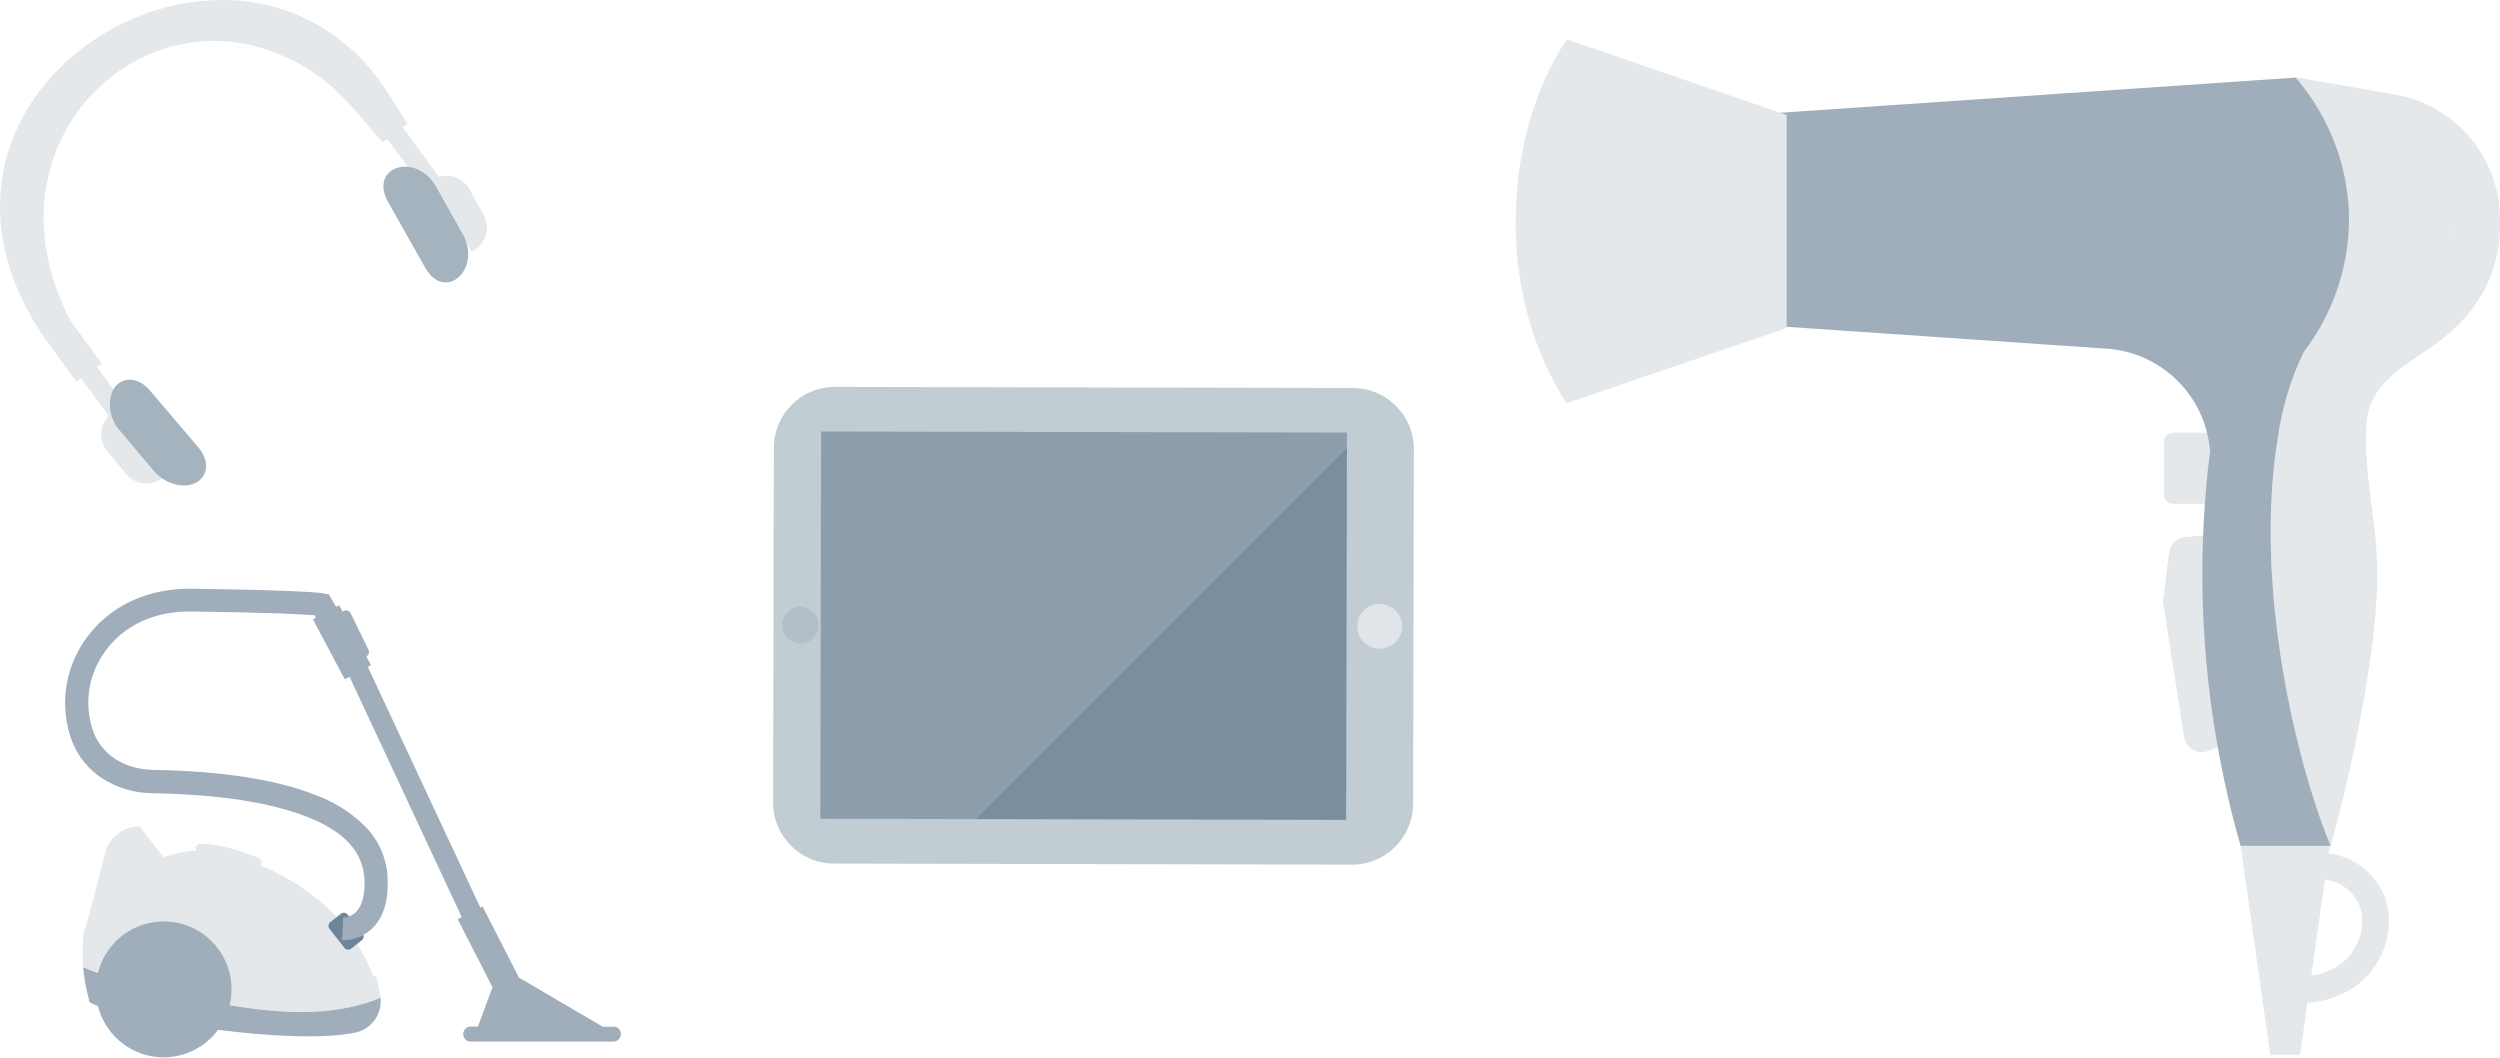
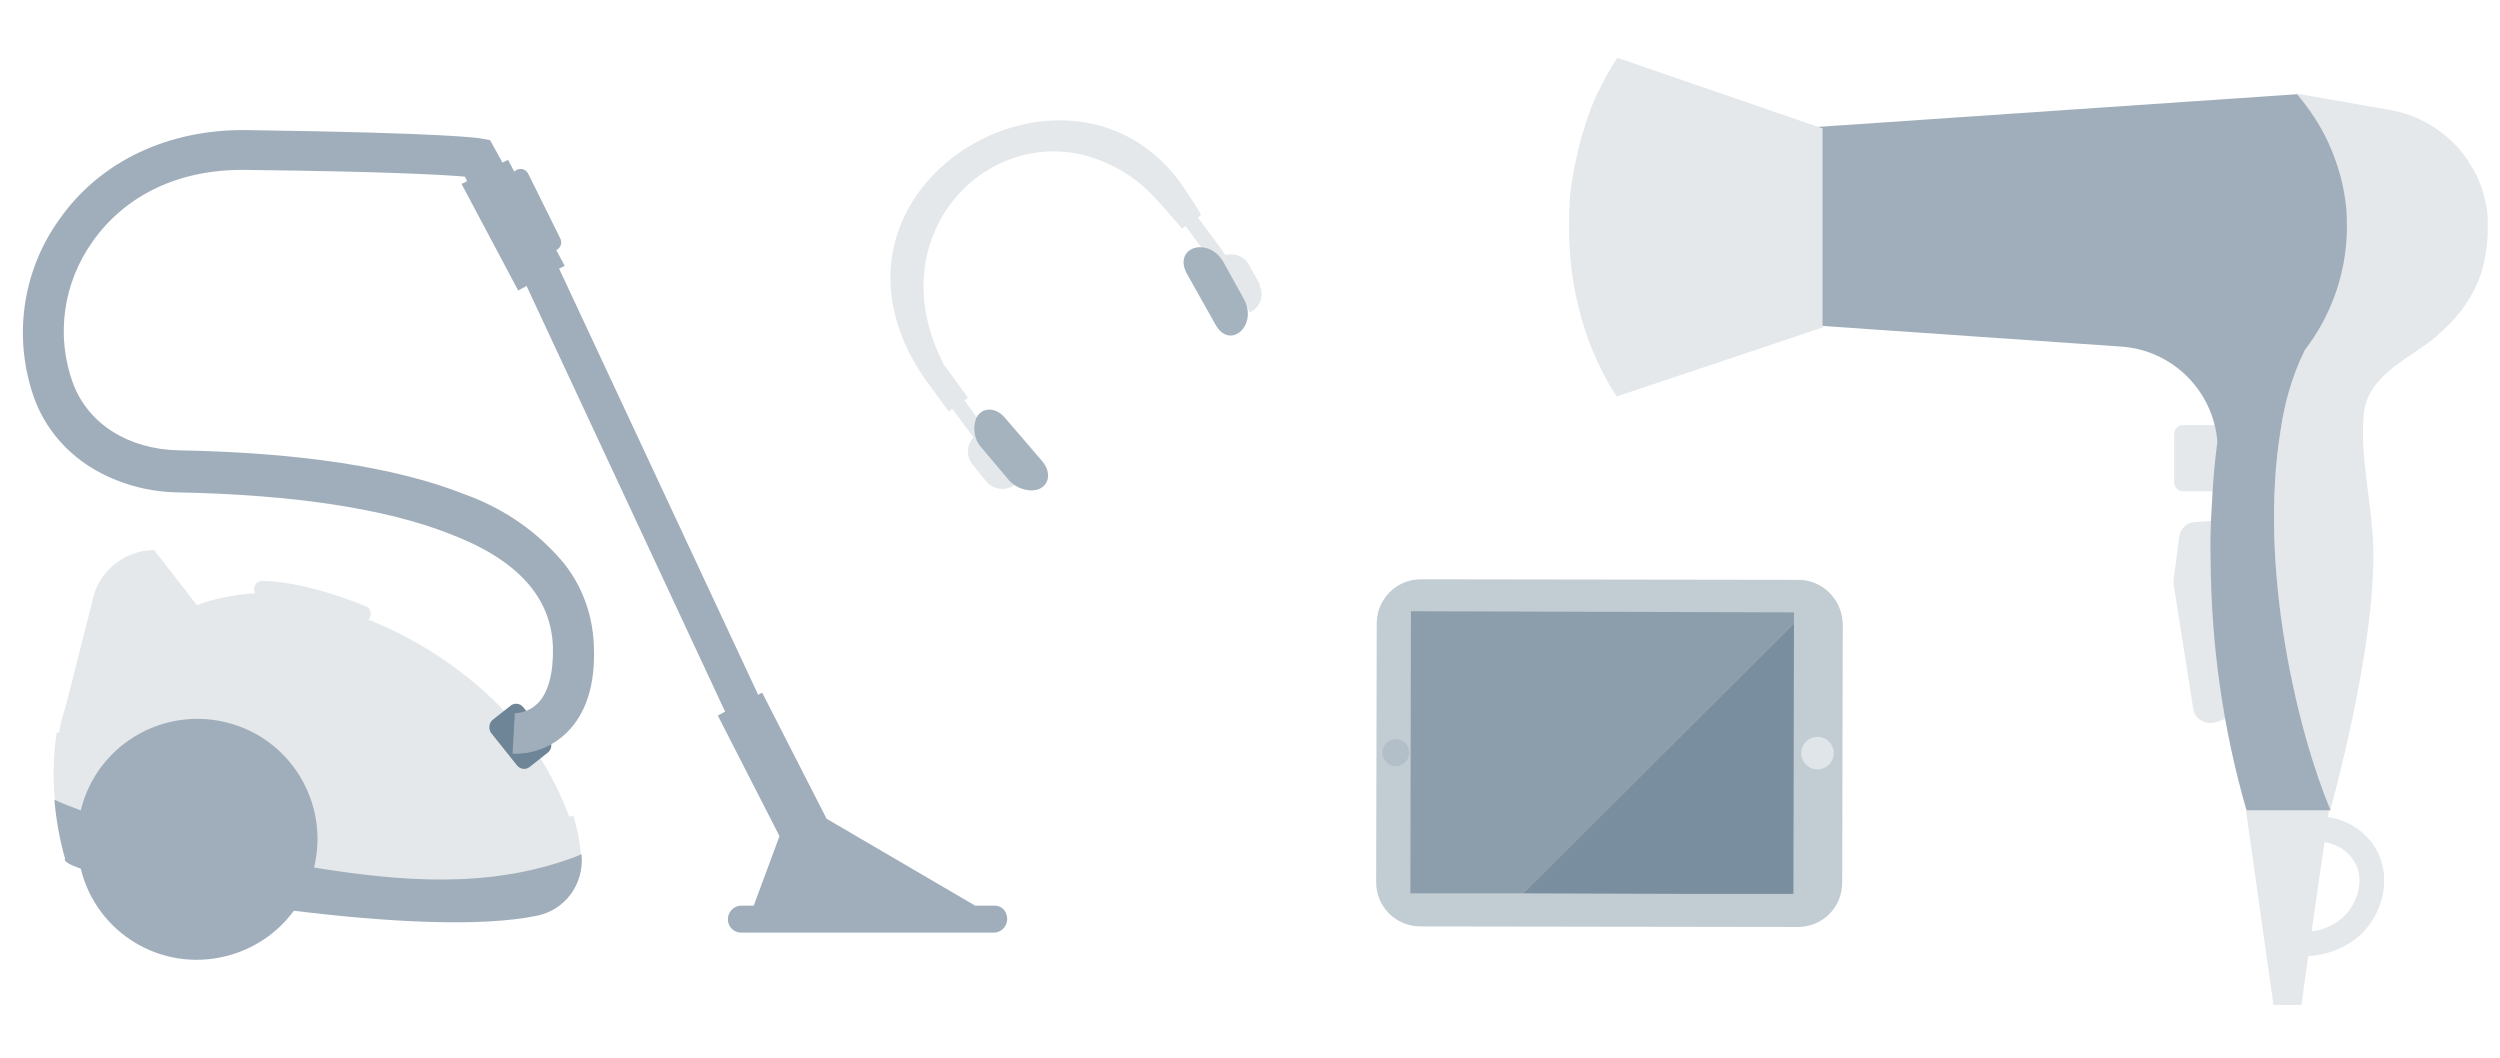
- <svg xmlns="http://www.w3.org/2000/svg" viewBox="0 0 445.83 188.57">
-   <defs>
-     <style>.cls-1{fill:#e4e8eb;}.cls-2{fill:#8497a7;}.cls-3{fill:#a7b5c0;}.cls-4{fill:#6e8598;}.cls-5{fill:#a0aebb;}.cls-6{fill:#c1ccd3;}.cls-7{fill:#798e9f;}.cls-8{fill:#8c9dac;}.cls-9{fill:#e0e5e9;}.cls-10{fill:#b2bec8;}.cls-11{fill:#a5b3bf;}</style>
-   </defs>
-   <g id="Layer_2" data-name="Layer 2">
-     <g id="Layer_1-2" data-name="Layer 1">
-       <path class="cls-1" d="M67.05,174.07l-.46.08a31.89,31.89,0,0,0-9.28-13.22,39.44,39.44,0,0,0-10.94-6.62.7.7,0,0,0,.19-.26.81.81,0,0,0-.44-1.06c-6.48-2.67-10.27-2.53-10.43-2.52a.81.81,0,0,0-.77.84.78.78,0,0,0,.13.37,20,20,0,0,0-5.87,1.21h0l-4.29-5.51a6.38,6.38,0,0,0-6.28,5.31l-2.68,10.36h0a20.18,20.18,0,0,0-.69,2.64l-.23-.08a29.64,29.64,0,0,0-.19,6.84c1.69.73,3.45,1.34,5.22,2.07s3.4,1.78,5.36,2.14c14,1.79,28.09,6.62,41.69,1.61a7.43,7.43,0,0,0,.76-.35A22.59,22.59,0,0,0,67.05,174.07Z" />
-       <path class="cls-2" d="M38.85,176.48a9.68,9.68,0,1,1-9.67-9.67A9.67,9.67,0,0,1,38.85,176.48Z" />
-       <path class="cls-2" d="M38.85,176.48a9.68,9.68,0,1,1-9.67-9.67,8.25,8.25,0,0,1,.86,0A9.66,9.66,0,0,1,38.85,176.48Z" />
-       <path class="cls-3" d="M33.28,174.07a9.68,9.68,0,0,1-9.68,9.67c-.29,0-.57,0-.86,0a9.68,9.68,0,0,1,6.44-16.9,8.25,8.25,0,0,1,.86,0A9.67,9.67,0,0,1,33.28,174.07Z" />
-       <rect class="cls-4" x="59.66" y="163.05" width="4.12" height="6.02" rx="0.87" transform="translate(-89.68 74.05) rotate(-38.32)" />
-       <path class="cls-5" d="M67.86,177.92a7.59,7.59,0,0,1-.77.35c-8.56,3.16-17.34,2.41-26.15,1a12.08,12.08,0,0,0-23.47-5.74c-.9-.34-1.78-.68-2.65-1.06a31.2,31.2,0,0,0,1.08,5.91c-.15.27.43.63,1.56,1a12.07,12.07,0,0,0,21.43,4.27c9.09,1.15,18.73,1.69,24.45.5A5.7,5.7,0,0,0,67.86,178Z" />
-       <path class="cls-5" d="M109.49,183.1h-2l-14.94-8.76-6.5-12.7-.4.2L65.6,118.93l.57-.3-.84-1.58a.89.89,0,0,0,.39-1.18l-3.2-6.52a.88.88,0,0,0-1.19-.41.89.89,0,0,0-.22.16l-.63-1.18-.55.3L58.64,106l-.93-.19c-.29-.05-3.41-.56-23.59-.82-7.9-.11-14.77,3.17-18.86,9a19.53,19.53,0,0,0-2.49,18,13.86,13.86,0,0,0,5.75,7,16.81,16.81,0,0,0,8.64,2.47c11.72.21,21,1.61,27.46,4.16C61.45,148.24,64.84,152,65,157c.08,2.62-.44,4.56-1.5,5.62a3.31,3.31,0,0,1-2.29,1h0L61,167.67h.27a7.45,7.45,0,0,0,5.08-2.08c2-1.9,2.91-4.84,2.79-8.75a14,14,0,0,0-3.78-9.22,24.41,24.41,0,0,0-9.21-5.89c-6.95-2.74-16.67-4.23-28.89-4.44-5-.09-9.08-2.68-10.6-6.77a15.39,15.39,0,0,1,2-14.23c3.35-4.75,8.83-7.32,15.45-7.24,14.6.19,20.08.51,22,.67l.24.43-.55.29,5.69,10.71.85-.45,20,42.85-.72.37,6.21,12.14-2.6,7H83.84a1.35,1.35,0,0,0,0,2.69h25.65a1.35,1.35,0,0,0,0-2.69Z" />
-       <g id="_2" data-name="2">
-         <path class="cls-6" d="M241.33,69.19,148.87,69A10.88,10.88,0,0,0,138,79.82l-.13,63.29A10.87,10.87,0,0,0,148.69,154l92.47.19A10.87,10.87,0,0,0,252,143.34l.13-63.28A10.88,10.88,0,0,0,241.33,69.19Z" />
-         <polygon class="cls-7" points="173.91 146.07 216.05 146.16 240.06 146.21 240.2 79.78 173.91 146.07" />
-         <polygon class="cls-8" points="240.21 77.14 147.12 76.95 146.43 76.95 146.29 146.02 173.91 146.07 240.2 79.78 240.21 77.14" />
-         <path class="cls-9" d="M250.05,111.69a4,4,0,1,1-4-4A4,4,0,0,1,250.05,111.69Z" />
-         <path class="cls-10" d="M146,111.48a3.26,3.26,0,1,1-3.25-3.26A3.26,3.26,0,0,1,146,111.48Z" />
-       </g>
-       <path class="cls-8" d="M68.71,15.86Z" />
-       <path class="cls-8" d="M68.72,15.87h0Z" />
-       <path class="cls-8" d="M68.72,15.87h0v0l.07.09Z" />
-       <path class="cls-1" d="M86.23,38.27l-2.49-4.51a4.67,4.67,0,0,0-5.48-2.22c-1.62-2.38-3.7-5.08-6.44-8.82l.84-.62c-2.38-3.81-1.61-2.6-3.93-6.21C42.88-22.6-22.52,15.4,7.9,60.23l5.72,7.83.84-.61,4.92,6.74a4.74,4.74,0,0,0-.2,6.34l3.31,4a4.74,4.74,0,0,0,6.69.58l.25-.2-3.9-4.65a26.71,26.71,0,0,0,2.57,1.57l3.15-2.3a22.07,22.07,0,0,1-8.94-7.14l-5-6.93.83-.61-5.62-7.71C-3.59,25.94,24.52-1.19,50,9.78c8.16,3.52,11.32,7.47,18.2,15.59l.84-.61c6.65,9.12,9.68,12.11,10.49,19.49l3-2.2,1.57,2.83A4.76,4.76,0,0,0,86.23,38.27Z" />
-       <path class="cls-11" d="M82.53,41.76,77.77,33.3C74.21,27,65.7,29.74,69.2,36L75.81,47.7C79.32,54,86,48,82.53,41.76Z" />
-       <path class="cls-11" d="M26.73,69.63c-2.26-2.68-5.35-2.44-6.63,0a6.86,6.86,0,0,0,1.14,7l6.26,7.42c1.63,1.93,4.53,3,6.76,2.32,2.67-.84,3.42-3.85,1.16-6.53Z" />
-       <path class="cls-1" d="M398.84,95.1l-9.09.65a3.18,3.18,0,0,0-2.92,2.77l-1.05,8.26a3.79,3.79,0,0,0,0,.89l3.72,23.77a3.17,3.17,0,0,0,4.23,2.49l7.67-2.82Z" />
-       <path class="cls-1" d="M387.58,89.84h12.56V77.16H387.58a1.7,1.7,0,0,0-1.7,1.7v9.28A1.7,1.7,0,0,0,387.58,89.84Z" />
-       <path class="cls-1" d="M415.27,152.18l.19-1.33H399.57l5.29,37.24h5.32l1.31-9.28a16.27,16.27,0,0,0,9.11-3.35c4.69-3.72,6.65-10.27,4.65-15.58A12.43,12.43,0,0,0,415.27,152.18Zm2.38,19.55a11.29,11.29,0,0,1-5.47,2.23l2.43-17.1a7.64,7.64,0,0,1,6.19,4.69C422.07,164.93,420.71,169.3,417.65,171.73Z" />
-       <path class="cls-1" d="M445.77,37.41A23.18,23.18,0,0,0,444.69,32a22.7,22.7,0,0,0-1.47-3.43,21.3,21.3,0,0,0-1.27-2.1,22.88,22.88,0,0,0-5-5.3v0a22.52,22.52,0,0,0-9.85-4.31l-17.71-3.08v50.7l.71-.12A49.65,49.65,0,0,0,406.22,78c-4.38,26.84,3.43,58.52,9.41,72.9,0,0,8.83-31.23,8.28-50.44-.23-8.21-2.6-17.35-1.83-25.45.74-7.75,9-10.72,14.2-15.17l.39-22.72-.06,3.78-.33,18.94h0A26.69,26.69,0,0,0,444,49.69a24.08,24.08,0,0,0,1.1-3.43,27.7,27.7,0,0,0,.74-5.41c0-.56,0-1.13,0-1.72S445.81,38,445.77,37.41Z" />
-       <path class="cls-5" d="M406.22,78a51.85,51.85,0,0,1,4.62-15.25,39,39,0,0,0,8.05-22.78,33.71,33.71,0,0,0-.15-4.18c0-.32-.06-.63-.1-.94a37.58,37.58,0,0,0-1.89-8.25,39.61,39.61,0,0,0-7.36-12.77l-92.7,6.33-23.6,6.44-2.09.57a12.43,12.43,0,0,0-8.39,7.67c-.12,1-.22,2.08-.32,3.15h34.4V58.15l12.42.85,46.58,3.18a19.86,19.86,0,0,1,18.43,18.27c-.49,3.88-.87,8-1.11,12.33-.18,3.3-.28,6.73-.26,10.27a177.09,177.09,0,0,0,6.82,47.8h16.06C409.65,136.47,401.83,104.79,406.22,78Z" />
-       <path class="cls-1" d="M278.24,8.85c-.31.5-.61,1.05-.95,1.66-.5.92-1,2-1.57,3.15-.47,1-1,2.14-1.4,3.35a58,58,0,0,0-2.79,9.76c-.1.47-.19.94-.27,1.43-.14.84-.28,1.71-.39,2.6-.06.47-.11.94-.17,1.42-.1,1-.19,1.94-.25,3-.09,1.38-.15,2.79-.15,4.26,0,.58,0,1.15,0,1.72.42,16.52,6.71,27.13,9.07,30.71l39.25-13.41v-38L279.39,7C279.07,7.49,278.67,8.11,278.24,8.85Z" />
-     </g>
+ <svg xmlns="http://www.w3.org/2000/svg" version="1.1" id="Layer_1" x="0px" y="0px" viewBox="0 0 445.8 188.6" style="enable-background:new 0 0 445.8 188.6;" xml:space="preserve">
+   <style type="text/css">
+ 	.st0{fill:#E4E8EB;}
+ 	.st1{fill:#8497A7;}
+ 	.st2{fill:#A7B5C0;}
+ 	.st3{fill:#6E8598;}
+ 	.st4{fill:#A0AEBB;}
+ 	.st5{fill:#C1CCD3;}
+ 	.st6{fill:#798E9F;}
+ 	.st7{fill:#8C9DAC;}
+ 	.st8{fill:#E0E5E9;}
+ 	.st9{fill:#B2BEC8;}
+ 	.st10{fill:#A5B3BF;}
+ </style>
+   <g>
+     <path class="st0" d="M102.3,145.5l-0.8,0.1c-3.4-9.1-9-17.1-16.4-23.4c-5.8-4.9-12.3-8.9-19.4-11.7c0.1-0.1,0.3-0.3,0.3-0.5   c0.3-0.7,0-1.6-0.8-1.9c0,0,0,0,0,0c-11.5-4.7-18.2-4.5-18.5-4.5c-0.8,0-1.4,0.7-1.4,1.5c0,0.2,0.1,0.5,0.2,0.7   c-3.6,0.2-7.1,0.9-10.4,2.1l0,0l-7.6-9.8c-5.5,0-10.2,4-11.1,9.4L11.7,126l0,0c-0.5,1.5-0.9,3.1-1.2,4.7l-0.4-0.1   c-0.6,4-0.7,8.1-0.3,12.1c3,1.3,6.1,2.4,9.2,3.7s6,3.2,9.5,3.8c24.8,3.2,49.7,11.7,73.8,2.9c0.5-0.2,0.9-0.4,1.3-0.6   C103.4,150,102.9,147.7,102.3,145.5z" />
+     <path class="st1" d="M52.3,149.8c0,9.5-7.7,17.1-17.1,17.2s-17.1-7.7-17.2-17.1c0-9.5,7.7-17.1,17.1-17.2c0,0,0,0,0,0   C44.7,132.6,52.3,140.3,52.3,149.8z" />
+     <path class="st1" d="M52.3,149.8c0,9.5-7.7,17.1-17.1,17.2s-17.1-7.7-17.2-17.1c0-9.5,7.7-17.1,17.1-17.2c0,0,0,0,0,0   c0.5,0,1,0,1.5,0C45.6,133.4,52.4,140.9,52.3,149.8z" />
+     <path class="st2" d="M42.5,145.5c0,9.5-7.7,17.1-17.1,17.1c-0.5,0-1,0-1.5,0c-7.1-6.3-7.7-17.1-1.4-24.2c3.2-3.6,7.9-5.7,12.8-5.7   c0.5,0,1,0,1.5,0C40.4,135.9,42.5,140.6,42.5,145.5z" />
+     <path class="st3" d="M87.8,128.4l3.3-2.6c0.7-0.5,1.6-0.4,2.2,0.3L98,132c0.5,0.7,0.4,1.6-0.3,2.2l-3.3,2.6   c-0.7,0.5-1.6,0.4-2.2-0.3l-4.7-5.9C87.1,129.9,87.2,129,87.8,128.4z" />
+     <path class="st4" d="M103.7,152.3c-0.4,0.2-0.9,0.4-1.4,0.6c-15.2,5.6-30.7,4.3-46.3,1.8c2.8-11.5-4.2-23.1-15.7-25.9   c-11.5-2.8-23.1,4.2-25.9,15.7c-1.6-0.6-3.2-1.2-4.7-1.9c0.3,3.5,0.9,7,1.9,10.5c-0.3,0.5,0.8,1.1,2.8,1.8   c2.8,11.5,14.4,18.5,25.9,15.6c4.8-1.2,9.1-4,12.1-8.1c16.1,2,33.2,3,43.3,0.9c5.1-1,8.5-5.7,8-10.9V152.3z" />
+     <path class="st4" d="M177.4,161.5h-3.5L147.4,146l-11.5-22.5l-0.7,0.4l-35.5-76l1-0.5l-1.5-2.8c0.8-0.4,1.1-1.3,0.7-2.1l-5.7-11.5   c-0.4-0.8-1.3-1.1-2.1-0.7c0,0,0,0,0,0c-0.1,0.1-0.3,0.2-0.4,0.3l-1.1-2.1l-1,0.5L87.4,25l-1.6-0.3c-0.5-0.1-6-1-41.8-1.5   C30,23,17.8,28.8,10.6,39.1C3.9,48.4,2.3,60.3,6.1,71c1.9,5.2,5.5,9.5,10.2,12.4c4.6,2.8,9.9,4.3,15.3,4.4   c20.8,0.4,37.2,2.9,48.6,7.4c12.1,4.6,18.1,11.3,18.4,20.2c0.1,4.6-0.8,8.1-2.7,10c-1.1,1.1-2.5,1.7-4.1,1.8l0,0l-0.4,7.2H92   c3.4,0,6.6-1.4,9-3.7c3.5-3.4,5.2-8.6,4.9-15.5c-0.2-6.1-2.5-11.9-6.7-16.3C94.7,94,89.1,90.4,83,88.2c-12.3-4.9-29.5-7.5-51.2-7.9   c-8.9-0.2-16.1-4.7-18.8-12c-3.1-8.5-1.7-17.9,3.5-25.2c5.9-8.4,15.6-13,27.4-12.8c25.9,0.3,35.6,0.9,39,1.2l0.4,0.8l-1,0.5   l10.1,19l1.5-0.8l35.4,75.9l-1.3,0.7l11,21.5l-4.6,12.4H132c-1.3,0.1-2.3,1.3-2.2,2.6c0.1,1.2,1,2.1,2.2,2.2h45.4   c1.3-0.1,2.3-1.3,2.2-2.6C179.5,162.4,178.6,161.5,177.4,161.5L177.4,161.5z" />
+   </g>
+   <g>
+     <path class="st5" d="M320.7,103.4l-67.3-0.1c-4.4,0-7.9,3.5-7.9,7.9l-0.1,46.1c0,4.4,3.5,7.9,7.9,7.9l67.3,0.1   c4.4,0,7.9-3.5,7.9-7.9l0.1-46.1C328.5,106.9,325,103.4,320.7,103.4z" />
+     <polygon class="st6" points="271.6,159.3 302.3,159.4 319.8,159.4 319.9,111.1  " />
+     <polygon class="st7" points="319.9,109.2 252.1,109 251.6,109 251.5,159.3 271.6,159.3 319.9,111.1  " />
+     <path class="st8" d="M327,134.3c0,1.6-1.3,2.9-2.9,2.9c-1.6,0-2.9-1.3-2.9-2.9s1.3-2.9,2.9-2.9C325.7,131.4,327,132.7,327,134.3z" />
+     <path class="st9" d="M251.3,134.2c0,1.3-1.1,2.4-2.4,2.4c-1.3,0-2.4-1.1-2.4-2.4s1.1-2.4,2.4-2.4c0,0,0,0,0,0   C250.2,131.8,251.3,132.9,251.3,134.2z" />
+   </g>
+   <g>
+     <path class="st7" d="M211.3,33.5" />
+     <path class="st7" d="M211.3,33.5L211.3,33.5z" />
+     <path class="st7" d="M211.3,33.5L211.3,33.5L211.3,33.5L211.3,33.5L211.3,33.5z" />
+     <path class="st0" d="M224.6,50.6l-1.9-3.4c-0.8-1.5-2.6-2.2-4.2-1.7c-1.2-1.8-2.8-3.9-4.9-6.7l0.6-0.5c-1.8-2.9-1.2-2-3-4.7   c-19.7-29.4-69.6-0.4-46.4,33.8l4.4,6l0.6-0.5l3.8,5.1c-1.3,1.3-1.3,3.4-0.2,4.8l2.5,3.1c1.3,1.5,3.6,1.7,5.1,0.5c0,0,0,0,0,0   l0.2-0.2l-3-3.5c0.6,0.4,1.3,0.8,2,1.2l2.4-1.8c-2.7-1.2-5.1-3.1-6.8-5.4l-3.8-5.3l0.6-0.5l-4.3-5.9c-12.3-23.8,9.2-44.5,28.6-36.1   c6.2,2.7,8.6,5.7,13.9,11.9l0.6-0.5c5.1,7,7.4,9.2,8,14.9l2.3-1.7l1.2,2.2c1.8-0.9,2.6-3,1.7-4.8C224.7,50.7,224.7,50.7,224.6,50.6   z" />
+     <path class="st10" d="M221.8,53.3l-3.6-6.5c-2.7-4.8-9.2-2.7-6.5,2.1l5,8.9C219.3,62.6,224.4,58,221.8,53.3z" />
+     <path class="st10" d="M179.2,74.5c-1.7-2-4.1-1.9-5.1,0c-0.7,1.8-0.4,3.9,0.9,5.3l4.8,5.7c1.2,1.5,3.5,2.3,5.2,1.8   c2-0.6,2.6-2.9,0.9-5L179.2,74.5z" />
+   </g>
+   <g>
+     <path class="st0" d="M399.8,92.5l-8.5,0.6c-1.4,0.1-2.5,1.2-2.7,2.6l-1,7.7c0,0.3,0,0.6,0,0.8l3.5,22.2c0.2,1.6,1.8,2.7,3.4,2.5   c0.2,0,0.4-0.1,0.6-0.1l7.2-2.6L399.8,92.5z" />
+     <path class="st0" d="M389.3,87.6H401V75.8h-11.7c-0.9,0-1.6,0.7-1.6,1.6v0V86C387.7,86.9,388.4,87.6,389.3,87.6L389.3,87.6z" />
+     <path class="st0" d="M415.1,145.7l0.2-1.2h-14.8l4.9,34.7h5l1.2-8.7c3.1-0.2,6-1.2,8.5-3.1c4.4-3.5,6.2-9.6,4.3-14.5   C422.9,149,419.3,146.3,415.1,145.7z M417.3,164c-1.5,1.1-3.2,1.9-5.1,2.1l2.3-15.9c2.6,0.3,4.8,2,5.8,4.4   C421.5,157.6,420.2,161.7,417.3,164z" />
+     <path class="st0" d="M443.6,38.7c-0.1-1.7-0.5-3.4-1-5c-0.4-1.1-0.8-2.2-1.4-3.2c-0.4-0.7-0.8-1.3-1.2-2c-1.3-1.9-2.9-3.6-4.7-4.9   l0,0c-2.7-2.1-5.8-3.4-9.2-4l-16.5-2.9V64l0.7-0.1c-1.8,4-3,8.3-3.6,12.7c-4.1,25,3.2,54.6,8.8,68c0,0,8.2-29.1,7.7-47   c-0.2-7.7-2.4-16.2-1.7-23.7c0.7-7.2,8.4-10,13.2-14.1l0.4-21.2L435,42l-0.3,17.7l0,0c3.1-2.5,5.6-5.8,7.2-9.5c0.4-1,0.8-2.1,1-3.2   c0.4-1.7,0.6-3.3,0.7-5c0-0.5,0-1.1,0-1.6C443.6,39.8,443.6,39.3,443.6,38.7z" />
+     <path class="st4" d="M406.7,76.6c0.7-4.9,2.1-9.7,4.3-14.2c4.7-6.1,7.3-13.5,7.5-21.2c0-1.3,0-2.6-0.1-3.9c0-0.3-0.1-0.6-0.1-0.9   c-0.3-2.6-0.9-5.2-1.8-7.7c-1.5-4.4-3.9-8.4-6.9-11.9l-86.5,5.9l-22,6l-1.9,0.5c-3.6,1-6.5,3.6-7.8,7.2c-0.1,0.9-0.2,1.9-0.3,2.9   h32.1V58l11.6,0.8l43.4,3c9.2,0.6,16.5,7.9,17.2,17c-0.5,3.6-0.8,7.5-1,11.5c-0.2,3.1-0.3,6.3-0.2,9.6c0.1,15.1,2.2,30.1,6.4,44.6   h15C409.9,131.1,402.6,101.5,406.7,76.6z" />
+     <path class="st0" d="M287.3,12.1c-0.3,0.5-0.6,1-0.9,1.5c-0.5,0.9-0.9,1.9-1.5,2.9c-0.4,0.9-0.9,2-1.3,3.1c-1.1,3-2,6-2.6,9.1   c-0.1,0.4-0.2,0.9-0.3,1.3c-0.1,0.8-0.3,1.6-0.4,2.4c-0.1,0.4-0.1,0.9-0.2,1.3c-0.1,0.9-0.2,1.8-0.2,2.8c-0.1,1.3-0.1,2.6-0.1,4   c0,0.5,0,1.1,0,1.6c0.4,15.4,6.3,25.3,8.5,28.6L325,58.4V22.9l-36.6-12.6C288.1,10.8,287.7,11.4,287.3,12.1z" />
  </g>
</svg>
